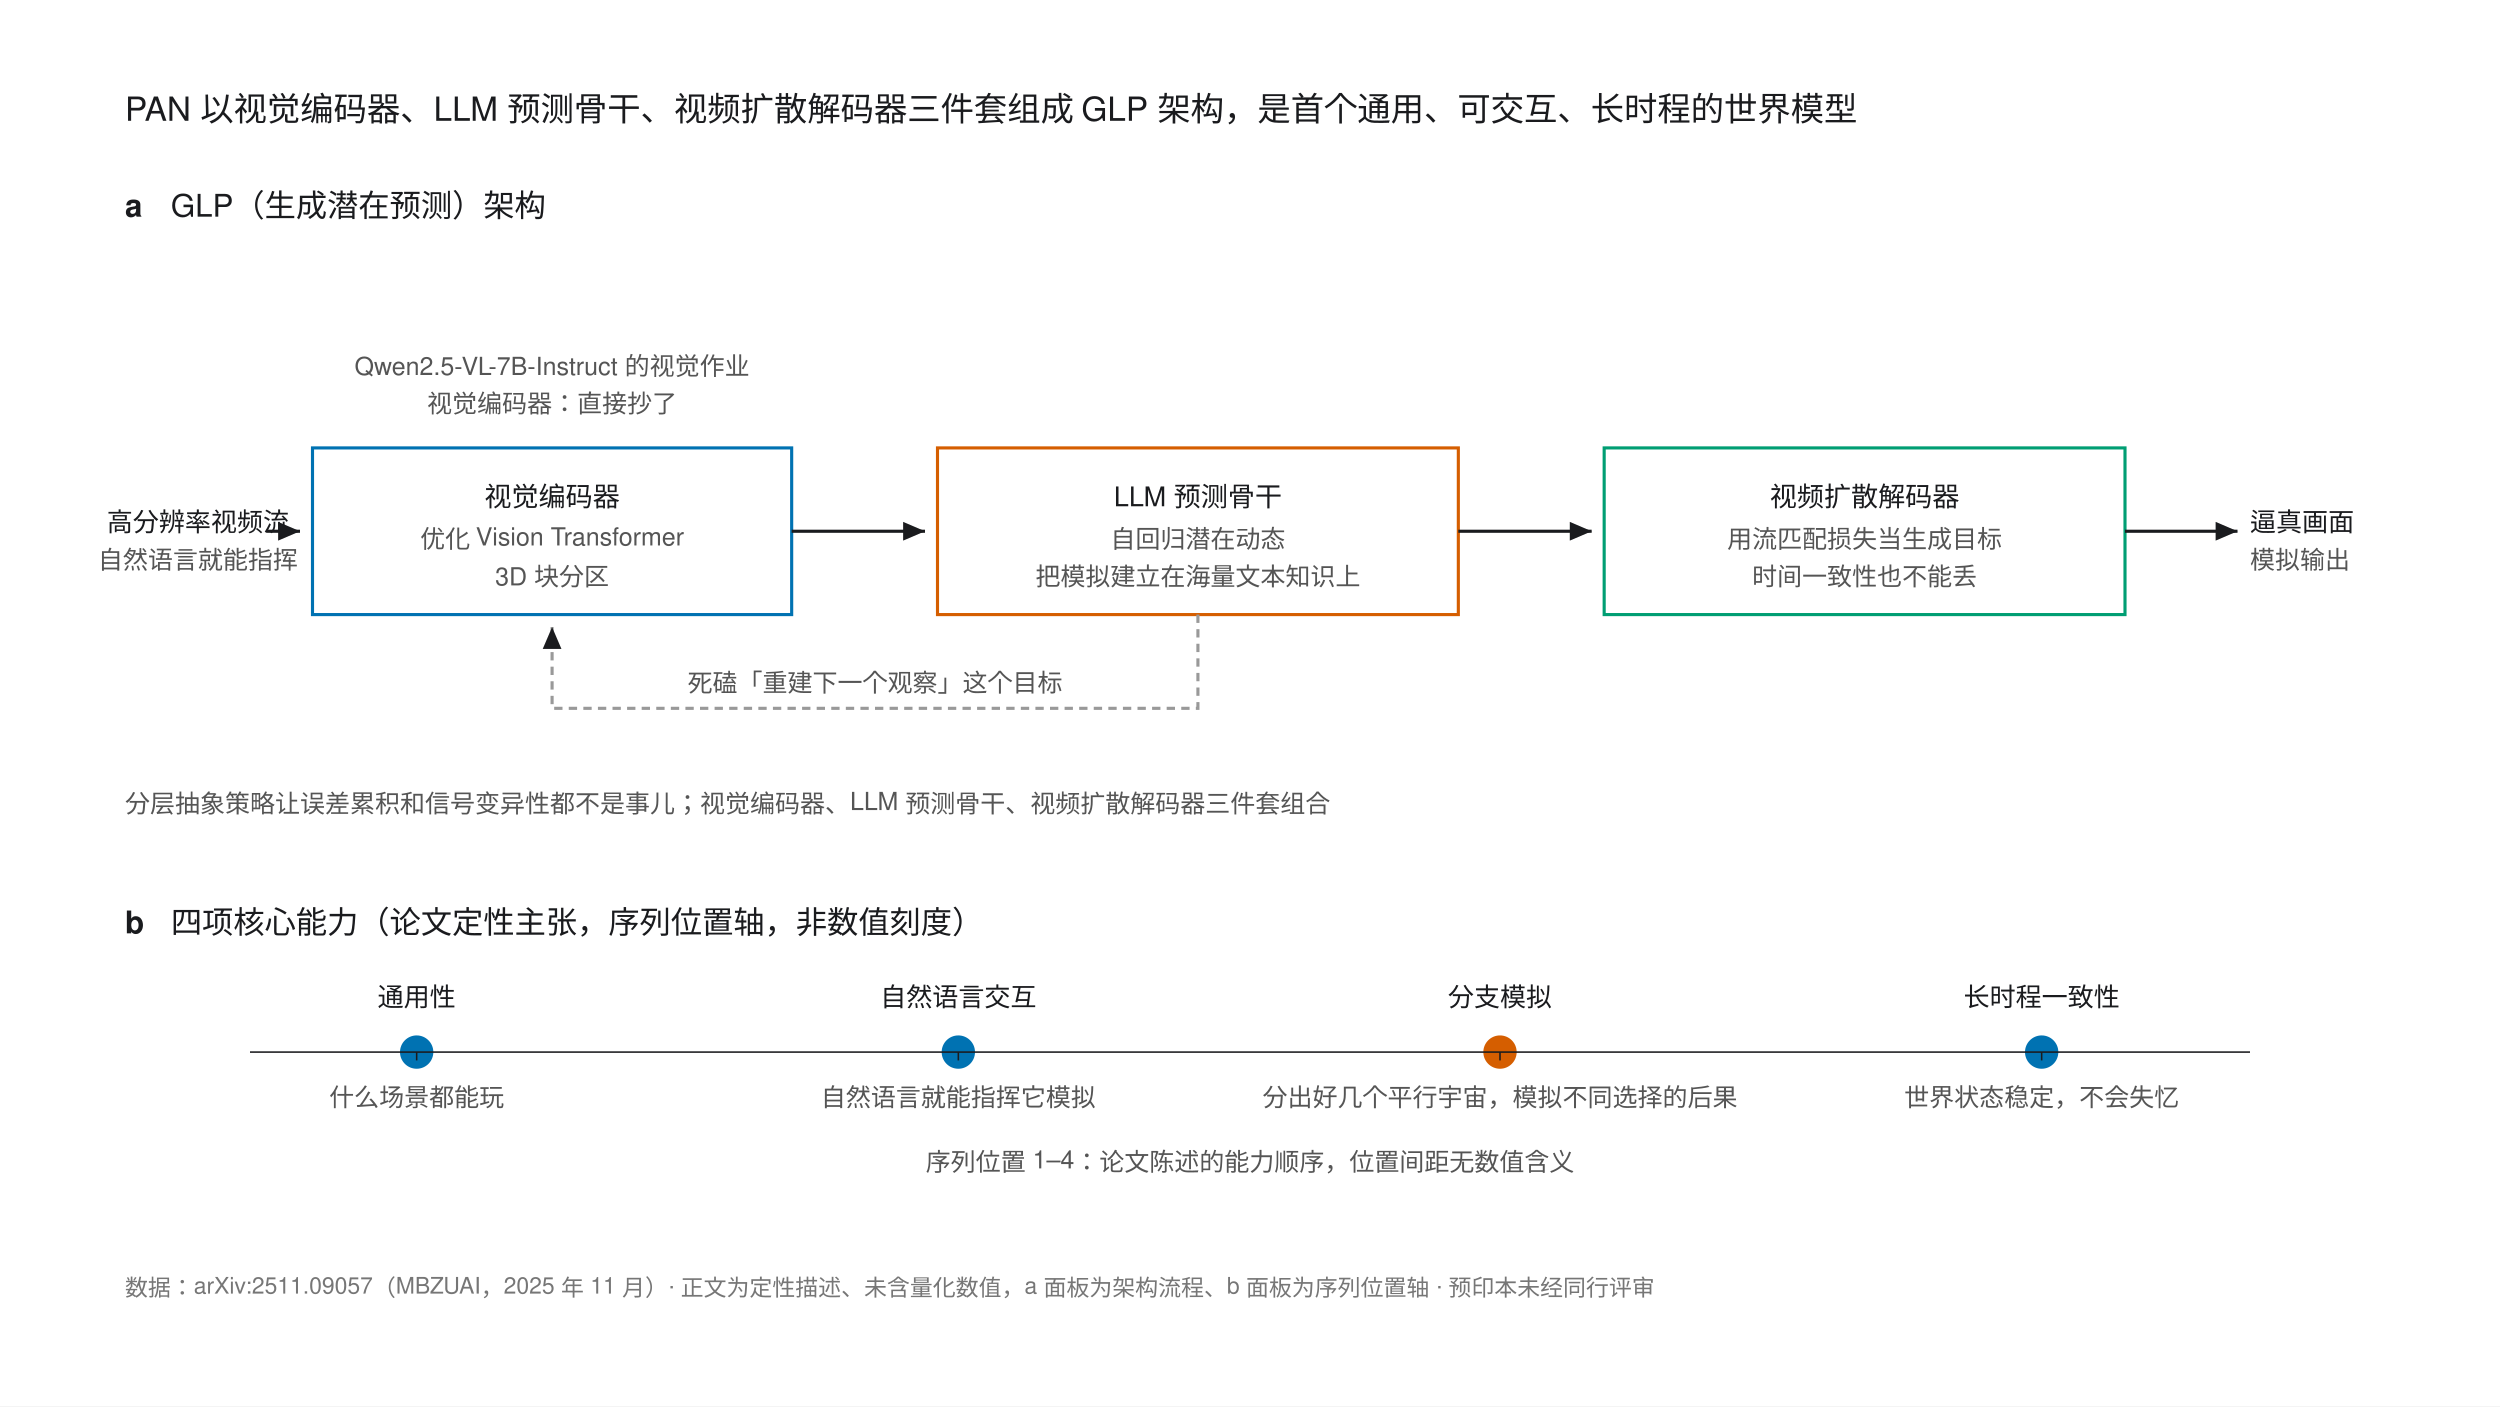
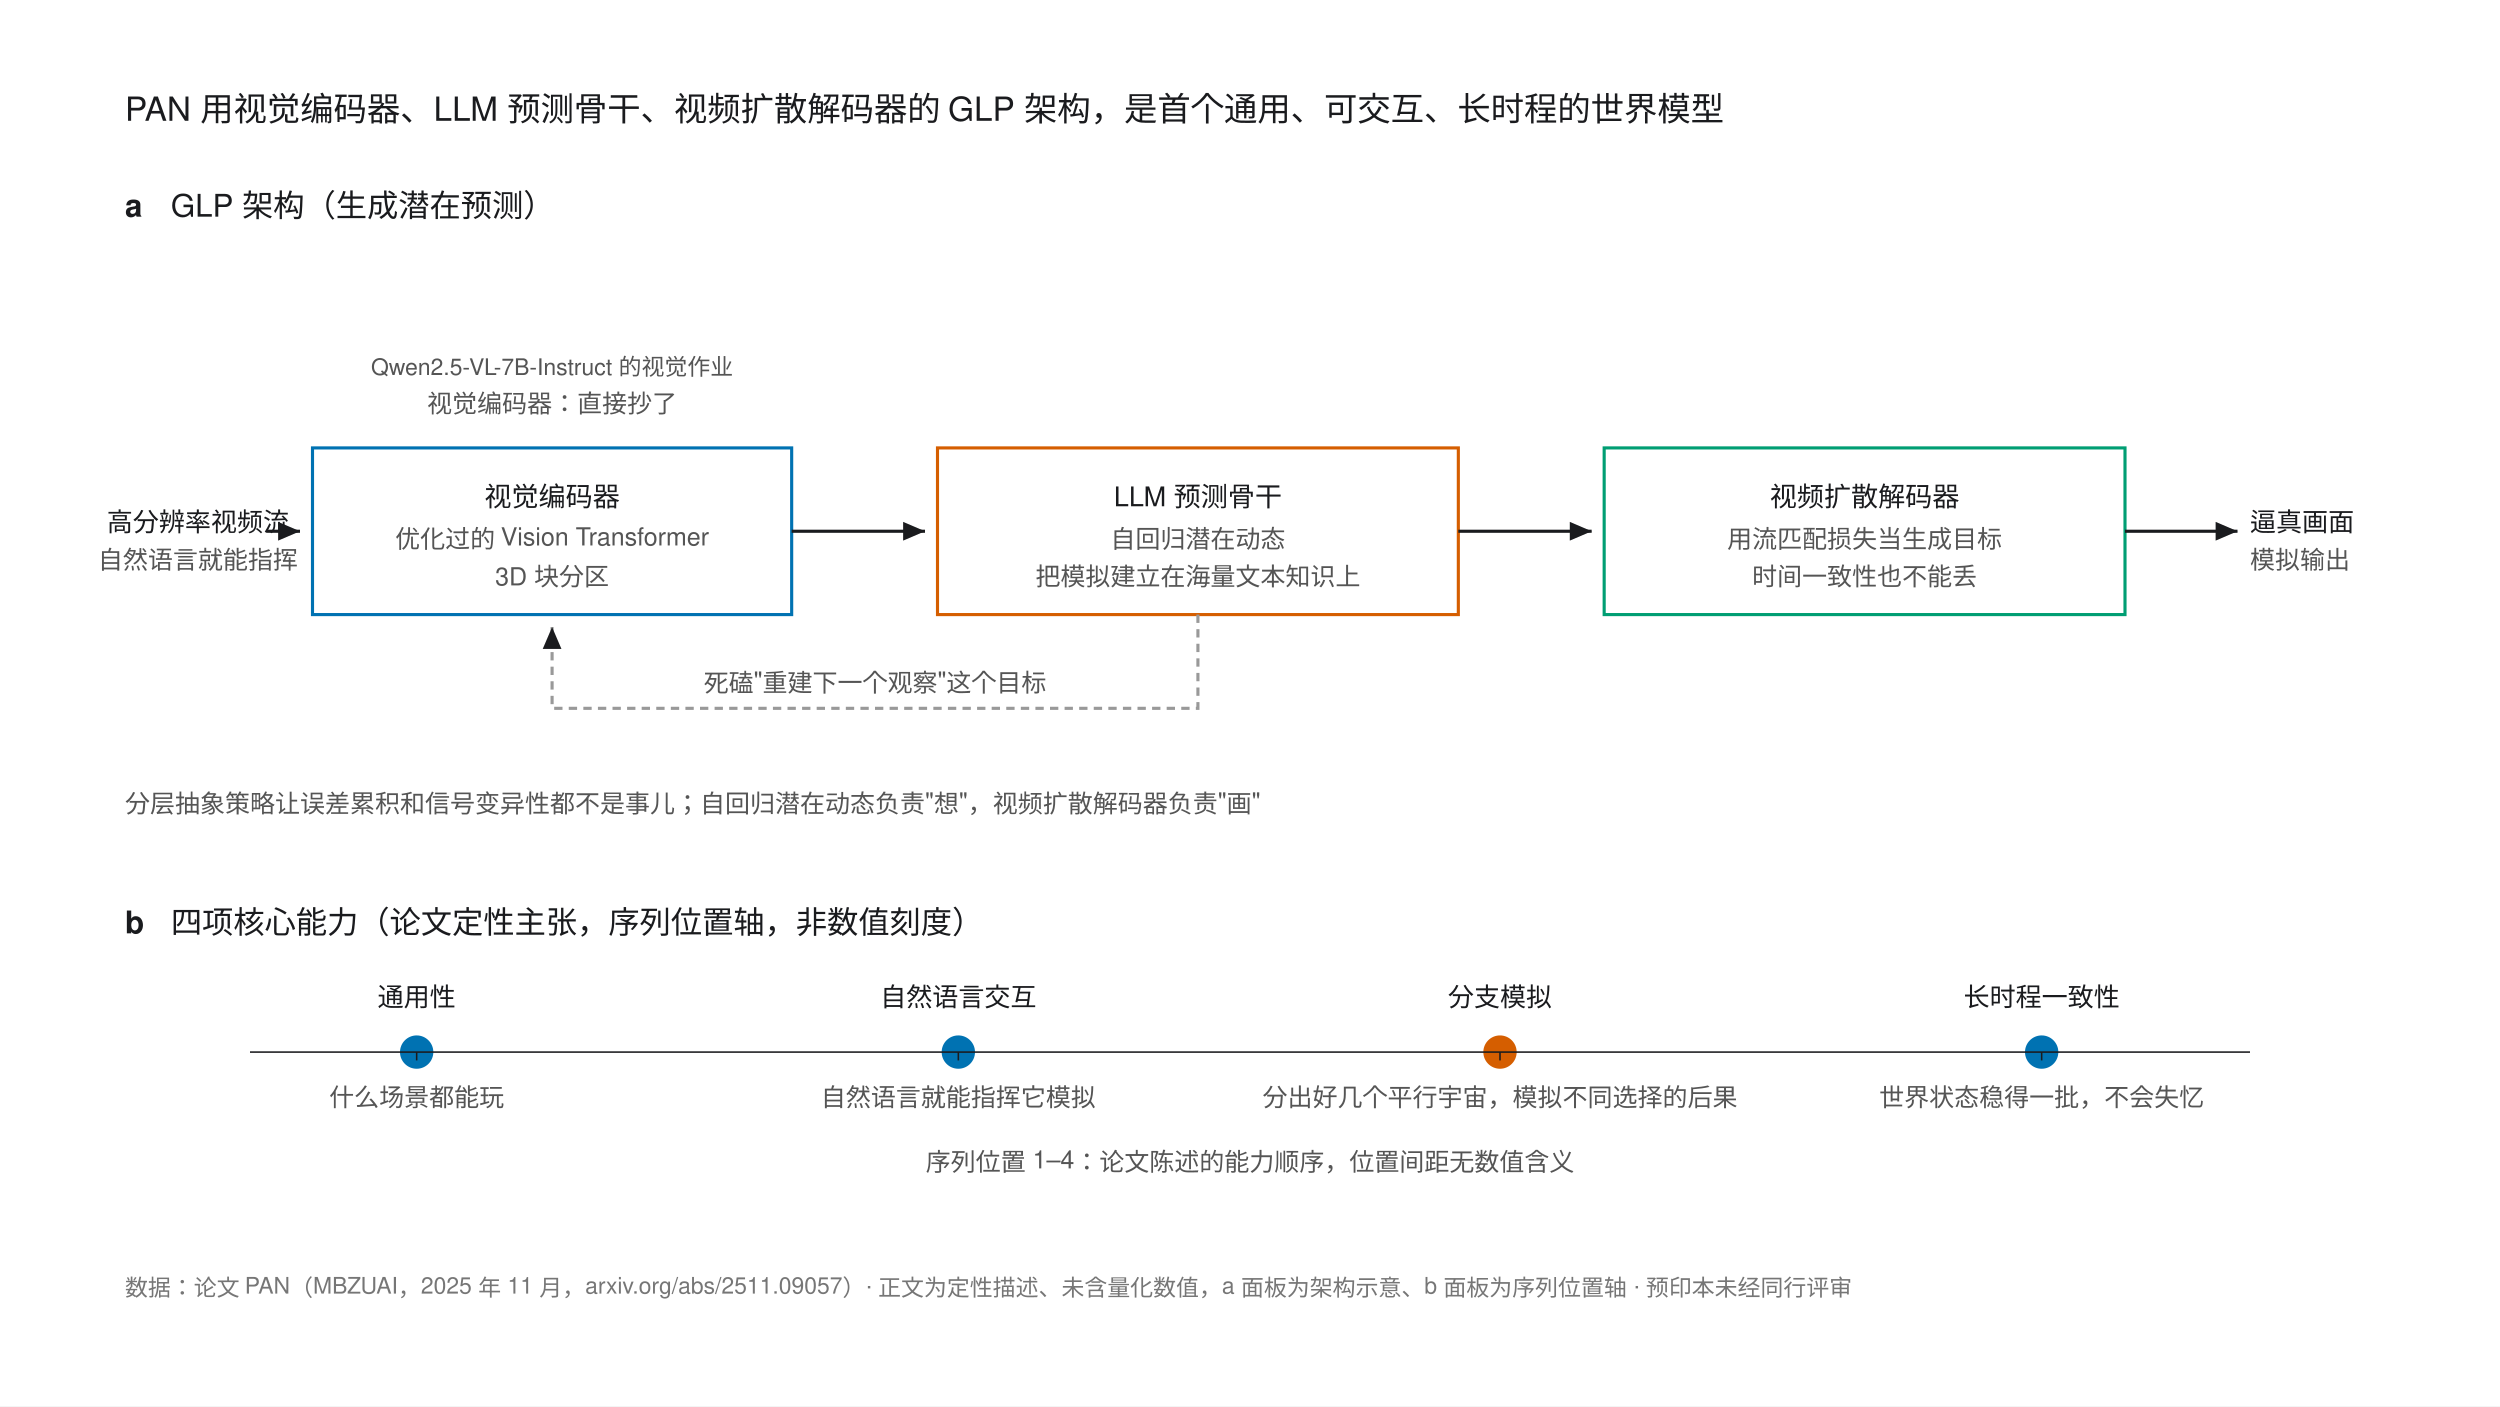
<svg xmlns="http://www.w3.org/2000/svg" width="1200" height="675" viewBox="0 0 1200 675" font-family="'Helvetica Neue',Helvetica,Arial,'PingFang SC',sans-serif">
  <rect width="1200" height="675" fill="#FFFFFF" />
-   <text x="60" y="58" font-size="16" fill="#1A1B1E">PAN 以视觉编码器、LLM 预测骨干、视频扩散解码器三件套组成 GLP 架构，是首个通用、可交互、长时程的世界模型</text>
+   <text x="60" y="58" font-size="16" fill="#1A1B1E">PAN 用视觉编码器、LLM 预测骨干、视频扩散解码器的 GLP 架构，是首个通用、可交互、长时程的世界模型</text>
  <text x="60" y="104" font-size="15" font-weight="bold" fill="#1A1B1E">a</text>
-   <text x="82" y="104" font-size="15" fill="#1A1B1E">GLP（生成潜在预测）架构</text>
+   <text x="82" y="104" font-size="15" fill="#1A1B1E">GLP 架构（生成潜在预测）</text>
  <defs>
    <marker id="arr" markerWidth="8" markerHeight="8" refX="7" refY="3" orient="auto">
      <path d="M0,0 L7,3 L0,6 Z" fill="#1A1B1E" />
    </marker>
  </defs>
  <text x="95" y="255" font-size="12.5" fill="#1A1B1E" text-anchor="middle">高分辨率视频流</text>
  <text x="95" y="273" font-size="12" fill="#555" text-anchor="middle">自然语言就能指挥</text>
  <rect x="150" y="215" width="230" height="80" fill="none" stroke="#0072B2" stroke-width="1.5" />
  <text x="265" y="243" font-size="13" fill="#1A1B1E" text-anchor="middle">视觉编码器</text>
-   <text x="265" y="263" font-size="12" fill="#555" text-anchor="middle">优化 Vision Transformer</text>
+   <text x="265" y="263" font-size="12" fill="#555" text-anchor="middle">优化过的 Vision Transformer</text>
  <text x="265" y="281" font-size="12" fill="#555" text-anchor="middle">3D 块分区</text>
  <rect x="450" y="215" width="250" height="80" fill="none" stroke="#D55E00" stroke-width="1.5" />
  <text x="575" y="243" font-size="13" fill="#1A1B1E" text-anchor="middle">LLM 预测骨干</text>
  <text x="575" y="263" font-size="12" fill="#555" text-anchor="middle">自回归潜在动态</text>
  <text x="575" y="281" font-size="12" fill="#555" text-anchor="middle">把模拟建立在海量文本知识上</text>
  <rect x="770" y="215" width="250" height="80" fill="none" stroke="#009E73" stroke-width="1.5" />
  <text x="895" y="243" font-size="13" fill="#1A1B1E" text-anchor="middle">视频扩散解码器</text>
  <text x="895" y="263" font-size="12" fill="#555" text-anchor="middle">用流匹配损失当生成目标</text>
  <text x="895" y="281" font-size="12" fill="#555" text-anchor="middle">时间一致性也不能丢</text>
  <text x="1080" y="255" font-size="12.5" fill="#1A1B1E" text-anchor="start">逼真画面</text>
  <text x="1080" y="273" font-size="12" fill="#555" text-anchor="start">模拟输出</text>
  <g stroke="#1A1B1E" stroke-width="1.5">
    <line x1="128" y1="255" x2="144" y2="255" marker-end="url(#arr)" />
    <line x1="380" y1="255" x2="444" y2="255" marker-end="url(#arr)" />
    <line x1="700" y1="255" x2="764" y2="255" marker-end="url(#arr)" />
    <line x1="1020" y1="255" x2="1074" y2="255" marker-end="url(#arr)" />
  </g>
  <path d="M 575 295 L 575 340 L 265 340 L 265 301" fill="none" stroke="#999999" stroke-width="1.5" stroke-dasharray="4 3" marker-end="url(#arr)" />
-   <text x="420" y="332" font-size="12" fill="#555" text-anchor="middle">死磕「重建下一个观察」这个目标</text>
+   <text x="420" y="332" font-size="12" fill="#555" text-anchor="middle">死磕"重建下一个观察"这个目标</text>
  <g font-size="12" fill="#555" text-anchor="middle">
    <text x="265" y="198">视觉编码器：直接抄了</text>
-     <text x="265" y="180">Qwen2.5-VL-7B-Instruct 的视觉作业</text>
+     <text x="265" y="180" font-size="11">Qwen2.5-VL-7B-Instruct 的视觉作业</text>
  </g>
-   <text x="60" y="390" font-size="12" fill="#555">分层抽象策略让误差累积和信号变异性都不是事儿；视觉编码器、LLM 预测骨干、视频扩散解码器三件套组合</text>
+   <text x="60" y="390" font-size="12" fill="#555">分层抽象策略让误差累积和信号变异性都不是事儿；自回归潜在动态负责"想"，视频扩散解码器负责"画"</text>
  <text x="60" y="448" font-size="15" font-weight="bold" fill="#1A1B1E">b</text>
  <text x="82" y="448" font-size="15" fill="#1A1B1E">四项核心能力（论文定性主张，序列位置轴，非数值刻度）</text>
  <g>
    <circle cx="200" cy="505" r="8" fill="#0072B2" />
    <text x="200" y="483" font-size="12.5" fill="#1A1B1E" text-anchor="middle">通用性</text>
    <text x="200" y="531" font-size="12" fill="#555" text-anchor="middle">什么场景都能玩</text>
    <circle cx="460" cy="505" r="8" fill="#0072B2" />
    <text x="460" y="483" font-size="12.5" fill="#1A1B1E" text-anchor="middle">自然语言交互</text>
    <text x="460" y="531" font-size="12" fill="#555" text-anchor="middle">自然语言就能指挥它模拟</text>
    <circle cx="720" cy="505" r="8" fill="#D55E00" />
    <text x="720" y="483" font-size="12.5" fill="#1A1B1E" text-anchor="middle">分支模拟</text>
    <text x="720" y="531" font-size="12" fill="#555" text-anchor="middle">分出好几个平行宇宙，模拟不同选择的后果</text>
    <circle cx="980" cy="505" r="8" fill="#0072B2" />
    <text x="980" y="483" font-size="12.5" fill="#1A1B1E" text-anchor="middle">长时程一致性</text>
-     <text x="980" y="531" font-size="12" fill="#555" text-anchor="middle">世界状态稳定，不会失忆</text>
+     <text x="980" y="531" font-size="12" fill="#555" text-anchor="middle">世界状态稳得一批，不会失忆</text>
  </g>
  <line x1="120" y1="505" x2="1080" y2="505" stroke="#1A1B1E" stroke-width="0.75" />
  <g stroke="#1A1B1E" stroke-width="0.75">
    <line x1="200" y1="505" x2="200" y2="509" />
    <line x1="460" y1="505" x2="460" y2="509" />
    <line x1="720" y1="505" x2="720" y2="509" />
    <line x1="980" y1="505" x2="980" y2="509" />
  </g>
  <text x="600" y="562" font-size="12" fill="#555" text-anchor="middle">序列位置 1–4：论文陈述的能力顺序，位置间距无数值含义</text>
-   <text x="60" y="622" font-size="11" fill="#767676">数据：arXiv:2511.09057（MBZUAI，2025 年 11 月）· 正文为定性描述、未含量化数值，a 面板为架构流程、b 面板为序列位置轴 · 预印本未经同行评审</text>
+   <text x="60" y="622" font-size="11" fill="#767676">数据：论文 PAN（MBZUAI，2025 年 11 月，arxiv.org/abs/2511.09057）· 正文为定性描述、未含量化数值，a 面板为架构示意、b 面板为序列位置轴 · 预印本未经同行评审</text>
</svg>
